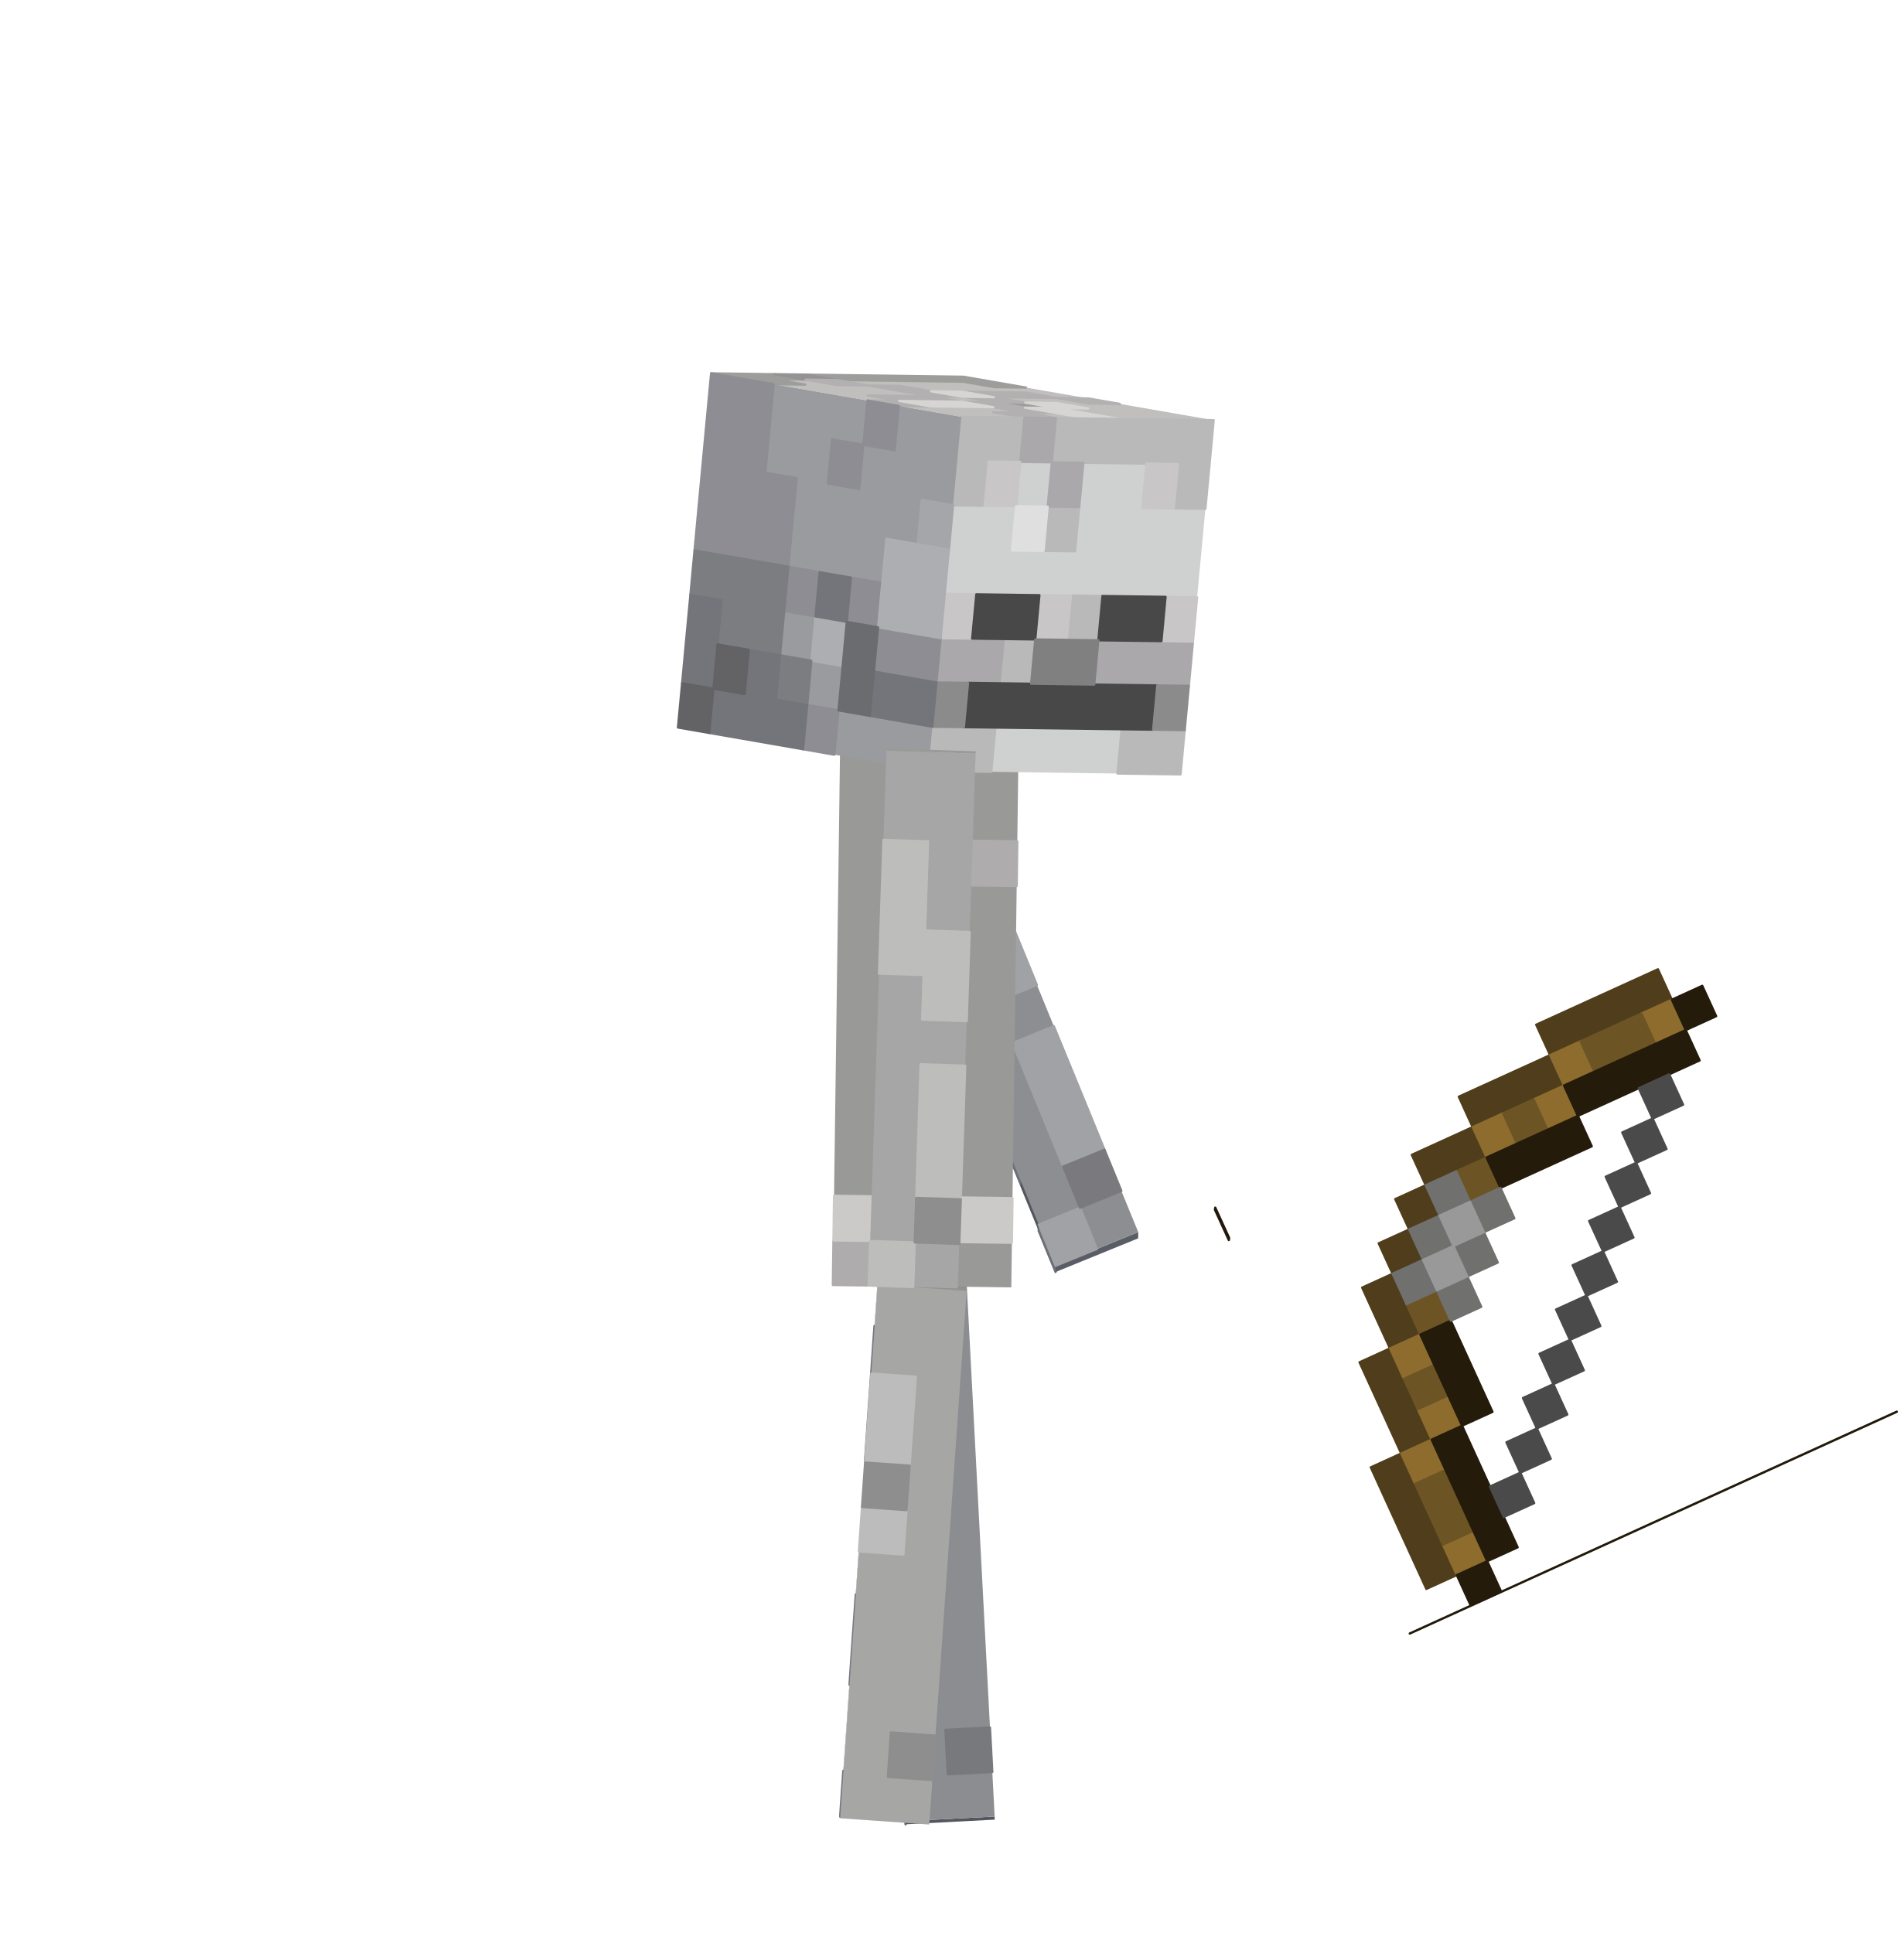
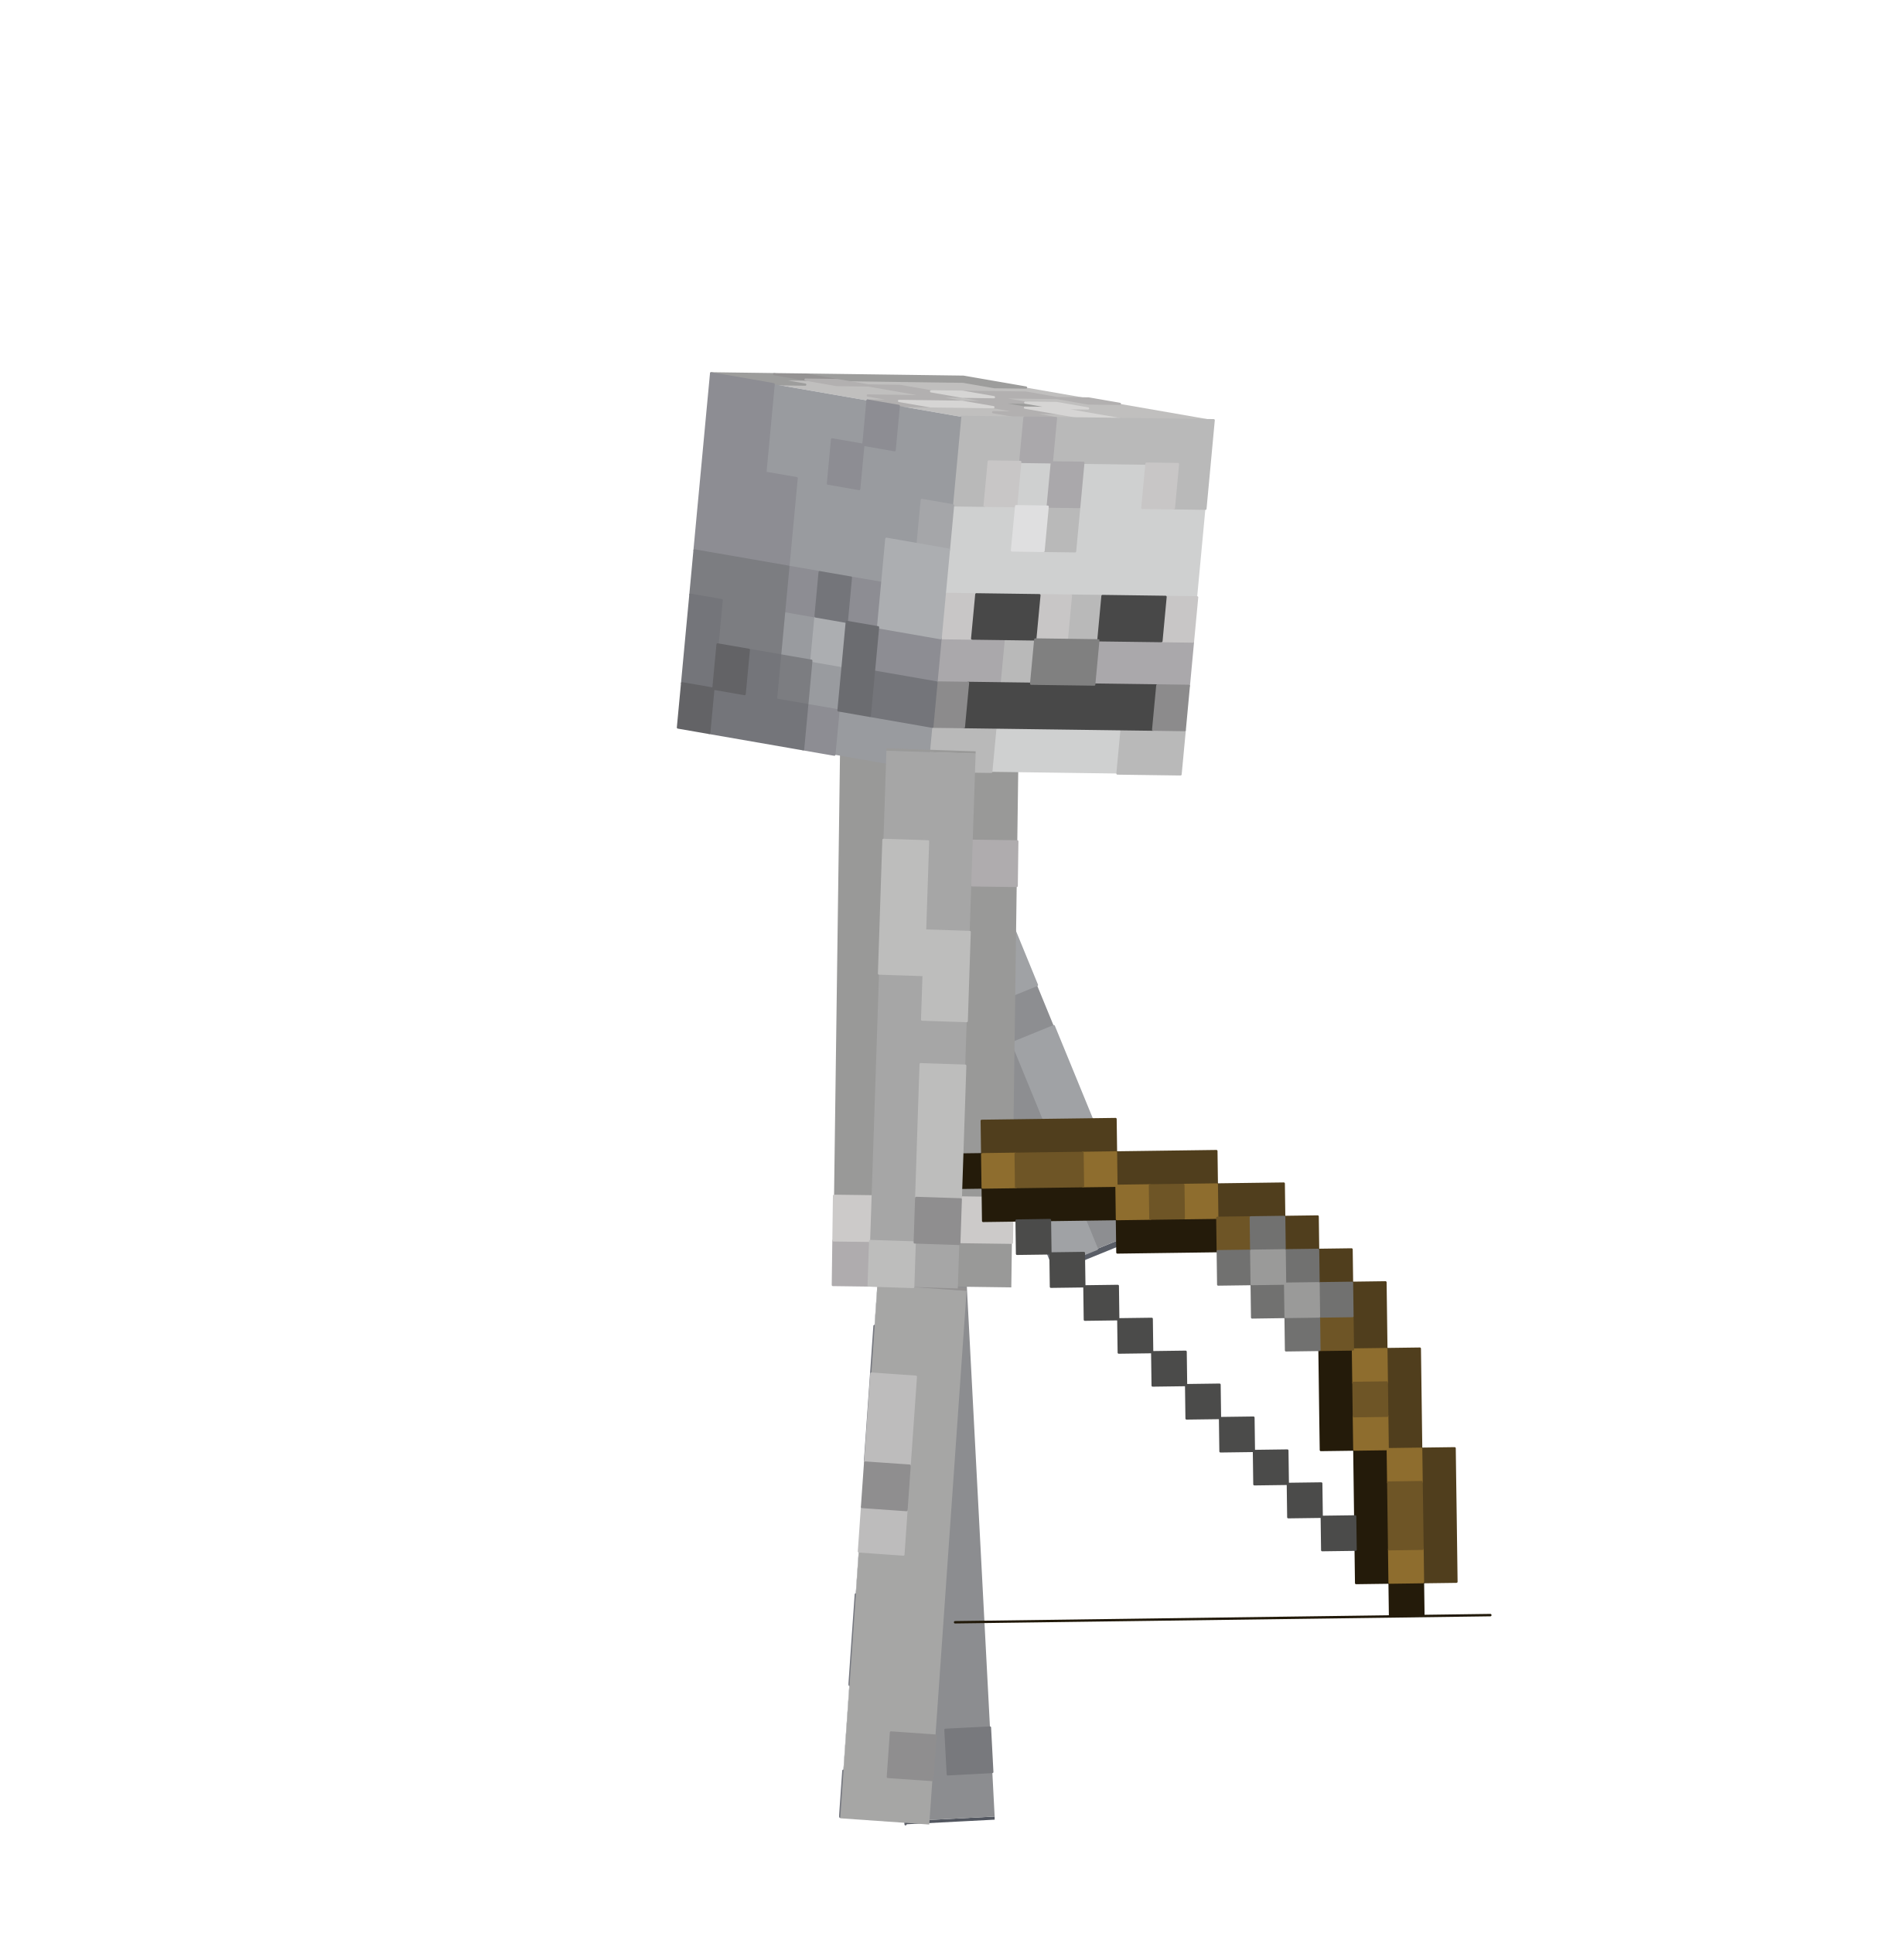
<svg xmlns="http://www.w3.org/2000/svg" viewBox="0 0 512 520" width="512" height="520" role="img" aria-labelledby="draw-4-title">
  <g id="skeleton">
    <g id="arm-left" aria-label="Left arm">
      <g class="face" data-face="back">
        <path fill="#60646d" d="M229.41 209.21L229.43 207.54L283.92 340.51L283.9 342.19Z" />
        <path fill="#6c7179" stroke="#6c7179" stroke-width=".6" stroke-linejoin="round" d="M233.95 220.3L233.96 219.46L238.5 230.54L238.49 231.38ZM238.49 231.38L238.5 230.54L243.04 241.62L243.03 242.46ZM261.21 285.94L261.22 285.11L265.76 296.19L265.75 297.03ZM265.75 297.03L265.76 296.19L270.3 307.27L270.29 308.11ZM270.29 308.11L270.3 307.27L274.84 318.35L274.83 319.19ZM279.36 331.11L279.37 330.27L283.91 341.35L283.9 342.19Z" />
        <path fill="#535760" stroke="#535760" stroke-width=".6" stroke-linejoin="round" d="M252.13 263.78L252.14 262.95L256.68 274.03L256.67 274.86ZM274.83 319.19L274.84 318.35L279.38 329.43L279.37 330.27Z" />
      </g>
      <g class="face" data-face="bottom">
        <path fill="#595d66" d="M306.14 331.45L306.12 333.13L283.9 342.19L283.92 340.51Z" />
      </g>
      <g class="face" data-face="nx">
        <path fill="#8d8e91" d="M229.43 207.54L251.65 198.48L306.14 331.45L283.92 340.51Z" />
        <path fill="#a0a2a5" stroke="#a0a2a5" stroke-width=".6" stroke-linejoin="round" d="M238.51 229.7L249.62 225.17L254.16 236.25L243.06 240.78ZM243.06 240.78L254.16 236.25L258.7 247.34L247.6 251.86ZM247.6 251.86L269.81 242.81L274.35 253.89L252.14 262.95ZM263.25 258.42L274.35 253.89L278.89 264.97L267.79 269.5ZM272.33 280.58L283.43 276.05L287.98 287.13L276.87 291.66ZM276.87 291.66L287.98 287.13L292.52 298.21L281.41 302.74ZM281.41 302.74L292.52 298.21L297.06 309.29L285.95 313.82ZM279.38 329.43L290.49 324.9L295.03 335.98L283.92 340.51Z" />
        <path fill="#7a7a7e" stroke="#7a7a7e" stroke-width=".6" stroke-linejoin="round" d="M285.95 313.82L297.06 309.29L301.6 320.37L290.49 324.9Z" />
      </g>
    </g>
    <g id="leg-left" aria-label="Left leg">
      <g class="face" data-face="back">
        <path fill="#585c64" d="M236.02 347.05L236.02 346.21L243.55 489.92L243.55 490.76Z" />
        <path fill="#646770" stroke="#646770" stroke-width=".6" stroke-linejoin="round" d="M236.64 359.02L236.64 358.6L237.27 370.58L237.27 371ZM237.27 371L237.27 370.58L237.9 382.56L237.9 382.98ZM237.9 382.98L237.9 382.56L238.53 394.53L238.53 394.95ZM240.41 430.46L240.41 430.04L241.04 442.02L241.04 442.44ZM241.04 442.44L241.04 442.02L241.67 454L241.67 454.41ZM242.92 478.79L242.92 478.37L243.55 490.34L243.55 490.76Z" />
      </g>
      <g class="face" data-face="bottom">
        <path fill="#535760" d="M267.52 488.67L267.52 489.51L243.55 490.76L243.55 489.92Z" />
      </g>
      <g class="face" data-face="nx">
        <path fill="#8c8d90" d="M236.02 346.21L259.98 344.95L267.52 488.67L243.55 489.92Z" />
        <path fill="#9fa0a3" stroke="#9fa0a3" stroke-width=".6" stroke-linejoin="round" d="M237.27 370.16L249.26 369.53L249.88 381.51L237.9 382.14ZM237.9 382.14L249.88 381.51L250.51 393.49L238.53 394.11ZM239.16 406.09L251.14 405.46L251.77 417.44L239.78 418.07Z" />
        <path fill="#78797d" stroke="#78797d" stroke-width=".6" stroke-linejoin="round" d="M238.53 394.11L250.51 393.49L251.14 405.46L239.16 406.09ZM254.28 465.34L266.26 464.72L266.89 476.69L254.91 477.32Z" />
      </g>
    </g>
    <g id="torso" aria-label="Torso">
      <g class="face" data-face="nx">
        <path fill="#999998" d="M225.94 201.69L273.93 202.34L272 346.32L224 345.68Z" />
        <path fill="#afacae" stroke="#afacae" stroke-width=".6" stroke-linejoin="round" d="M261.61 226.17L273.61 226.33L273.45 238.33L261.45 238.17ZM224.16 333.68L248.16 334L248 346L224 345.68Z" />
        <path fill="#cccac9" stroke="#cccac9" stroke-width=".6" stroke-linejoin="round" d="M224.32 321.68L272.32 322.32L272.16 334.32L224.16 333.68Z" />
      </g>
    </g>
    <g id="head" aria-label="Head">
      <g class="face" data-face="top">
        <path fill="#c0bfbe" d="M191.26 100.43L259.13 101.34L326.43 113.04L258.56 112.13Z" />
        <path fill="#9d9d9c" stroke="#9d9d9c" stroke-width=".6" stroke-linejoin="round" d="M191.26 100.43L208.23 100.66L216.64 102.12L199.67 101.89ZM216.71 100.77L259.13 101.34L267.54 102.8L225.12 102.23ZM199.67 101.89L208.15 102L216.57 103.47L208.08 103.35ZM259.06 102.69L267.54 102.8L275.96 104.26L267.47 104.15ZM267.26 108.19L275.74 108.31L284.15 109.77L275.67 109.66Z" />
        <path fill="#959393" stroke="#959393" stroke-width=".6" stroke-linejoin="round" d="M208.23 100.66L216.71 100.77L225.12 102.23L216.64 102.12Z" />
        <path fill="#b2b0b0" stroke="#b2b0b0" stroke-width=".6" stroke-linejoin="round" d="M216.64 102.12L225.12 102.23L233.53 103.69L225.05 103.58ZM233.53 103.69L242.02 103.81L250.43 105.27L241.95 105.16ZM241.95 105.16L250.43 105.27L258.84 106.73L250.36 106.62ZM258.92 105.38L275.89 105.61L284.3 107.07L267.33 106.85ZM233.39 106.39L250.36 106.62L258.77 108.08L241.8 107.85ZM258.84 106.73L267.33 106.85L275.74 108.31L267.26 108.19ZM284.3 107.07L292.78 107.19L301.2 108.65L292.71 108.54ZM233.32 107.74L241.8 107.85L250.22 109.31L241.73 109.2ZM258.77 108.08L267.26 108.19L275.67 109.66L267.19 109.54ZM267.19 109.54L275.67 109.66L284.08 111.12L275.6 111ZM267.11 110.89L275.6 111L284.01 112.47L275.53 112.35Z" />
        <path fill="#d6d5d4" stroke="#d6d5d4" stroke-width=".6" stroke-linejoin="round" d="M250.43 105.27L258.92 105.38L267.33 106.85L258.84 106.73ZM241.8 107.85L258.77 108.08L267.19 109.54L250.22 109.31ZM275.74 108.31L284.23 108.42L292.64 109.88L284.15 109.77ZM275.67 109.66L284.15 109.77L292.57 111.23L284.08 111.12ZM284.08 111.12L292.57 111.23L300.98 112.69L292.5 112.58Z" />
      </g>
      <g class="face" data-face="front">
        <path fill="#cfd0d0" d="M258.56 112.13L326.43 113.04L317.52 208.32L249.65 207.41Z" />
        <path fill="#b9b9b9" stroke="#b9b9b9" stroke-width=".6" stroke-linejoin="round" d="M258.56 112.13L275.53 112.35L274.41 124.26L257.44 124.04ZM284.01 112.47L326.43 113.04L325.32 124.95L282.9 124.38ZM257.44 124.04L265.93 124.15L264.81 136.06L256.33 135.95ZM316.83 124.83L325.32 124.95L324.21 136.86L315.72 136.74ZM281.78 136.29L290.27 136.4L289.15 148.31L280.67 148.2ZM288.04 160.22L296.52 160.33L295.41 172.25L286.93 172.13ZM269.96 171.9L278.44 172.02L277.33 183.93L268.84 183.81ZM250.76 195.5L267.73 195.72L266.61 207.63L249.65 207.41ZM301.67 196.18L318.64 196.41L317.52 208.32L300.55 208.09Z" />
        <path fill="#aaa8ab" stroke="#aaa8ab" stroke-width=".6" stroke-linejoin="round" d="M275.53 112.35L284.01 112.47L282.9 124.38L274.41 124.26ZM282.9 124.38L291.38 124.49L290.27 136.4L281.78 136.29ZM252.99 171.68L269.96 171.9L268.84 183.81L251.87 183.59ZM295.41 172.25L320.86 172.59L319.75 184.5L294.3 184.16Z" />
        <path fill="#c8c6c6" stroke="#c8c6c6" stroke-width=".6" stroke-linejoin="round" d="M265.93 124.15L274.41 124.26L273.3 136.17L264.81 136.06ZM308.35 124.72L316.83 124.83L315.72 136.74L307.24 136.63ZM254.1 159.77L262.59 159.88L261.47 171.79L252.99 171.68ZM279.56 160.11L288.04 160.22L286.93 172.13L278.44 172.02ZM313.49 160.56L321.98 160.68L320.86 172.59L312.38 172.47Z" />
        <path fill="#dfdfe0" stroke="#dfdfe0" stroke-width=".6" stroke-linejoin="round" d="M273.3 136.17L281.78 136.29L280.67 148.2L272.18 148.08Z" />
        <path fill="#484848" stroke="#484848" stroke-width=".6" stroke-linejoin="round" d="M262.59 159.88L279.56 160.11L278.44 172.02L261.47 171.79ZM296.52 160.33L313.49 160.56L312.38 172.47L295.41 172.25ZM260.36 183.7L311.27 184.38L310.15 196.29L259.24 195.61Z" />
        <path fill="#808080" stroke="#808080" stroke-width=".6" stroke-linejoin="round" d="M278.44 172.02L295.41 172.25L294.3 184.16L277.33 183.93Z" />
        <path fill="#8c8b8c" stroke="#8c8b8c" stroke-width=".6" stroke-linejoin="round" d="M251.87 183.59L260.36 183.7L259.24 195.61L250.76 195.5ZM311.27 184.38L319.75 184.5L318.64 196.41L310.15 196.29Z" />
      </g>
      <g class="face" data-face="nx">
        <path fill="#999b9f" d="M191.26 100.43L258.56 112.13L249.65 207.41L182.34 195.71Z" />
        <path fill="#8d8d93" stroke="#8d8d93" stroke-width=".6" stroke-linejoin="round" d="M191.26 100.43L208.08 103.35L206.97 115.26L190.14 112.34ZM233.32 107.74L241.73 109.2L240.62 121.11L232.21 119.65ZM190.14 112.34L206.97 115.26L205.85 127.17L189.03 124.25ZM223.79 118.19L232.21 119.65L231.09 131.56L222.68 130.1ZM189.03 124.25L214.27 128.63L213.15 140.54L187.91 136.16ZM187.91 136.16L213.15 140.54L212.04 152.45L186.8 148.07ZM212.04 152.45L220.45 153.92L219.34 165.83L210.92 164.37ZM228.86 155.38L237.28 156.84L236.16 168.75L227.75 167.29ZM236.16 168.75L252.99 171.68L251.87 183.59L235.05 180.66ZM217.11 189.65L225.52 191.11L224.41 203.02L216 201.56Z" />
        <path fill="#a5a6a9" stroke="#a5a6a9" stroke-width=".6" stroke-linejoin="round" d="M247.92 134.48L256.33 135.95L255.22 147.86L246.8 146.39Z" />
        <path fill="#acaeb1" stroke="#acaeb1" stroke-width=".6" stroke-linejoin="round" d="M238.39 144.93L255.22 147.86L254.1 159.77L237.28 156.84ZM237.28 156.84L254.1 159.77L252.99 171.68L236.16 168.75ZM219.34 165.83L227.75 167.29L226.64 179.2L218.22 177.74Z" />
        <path fill="#7c7d81" stroke="#7c7d81" stroke-width=".6" stroke-linejoin="round" d="M186.8 148.07L212.04 152.45L210.92 164.37L185.69 159.98ZM194.1 161.44L210.92 164.37L209.81 176.28L192.99 173.35ZM209.81 176.28L218.22 177.74L217.11 189.65L208.7 188.19Z" />
        <path fill="#74757a" stroke="#74757a" stroke-width=".6" stroke-linejoin="round" d="M220.45 153.92L228.86 155.38L227.75 167.29L219.34 165.83ZM185.69 159.98L194.1 161.44L192.99 173.35L184.57 171.89ZM184.57 171.89L192.99 173.35L191.87 185.26L183.46 183.8ZM201.4 174.81L209.81 176.28L208.7 188.19L200.28 186.72ZM235.05 180.66L251.87 183.59L250.76 195.5L233.93 192.57ZM191.87 185.26L217.11 189.65L216 201.56L190.76 197.17Z" />
        <path fill="#6b6c70" stroke="#6b6c70" stroke-width=".6" stroke-linejoin="round" d="M227.75 167.29L236.16 168.75L235.05 180.66L226.64 179.2ZM226.64 179.2L235.05 180.66L233.93 192.57L225.52 191.11Z" />
        <path fill="#636366" stroke="#636366" stroke-width=".6" stroke-linejoin="round" d="M192.99 173.35L201.4 174.81L200.28 186.72L191.87 185.26ZM183.46 183.8L191.87 185.26L190.76 197.17L182.34 195.71Z" />
      </g>
    </g>
    <g id="leg-right" aria-label="Right leg">
      <g class="face" data-face="back">
        <path fill="#686b71" d="M236.03 344.74L236.03 345.58L225.98 489.14L225.98 488.31Z" />
        <path fill="#767880" stroke="#767880" stroke-width=".6" stroke-linejoin="round" d="M235.19 356.71L235.19 357.13L234.36 369.09L234.36 368.67ZM234.36 368.67L234.36 369.09L233.52 381.05L233.52 380.64ZM233.52 380.64L233.52 381.05L232.68 393.02L232.68 392.6ZM230.17 428.91L230.17 429.33L229.33 441.29L229.33 440.87ZM229.33 440.87L229.33 441.29L228.5 453.25L228.5 452.83ZM226.82 476.34L226.82 476.76L225.98 488.73L225.98 488.31Z" />
      </g>
      <g class="face" data-face="top">
        <path fill="#939191" d="M236.03 345.58L236.03 344.74L259.97 346.42L259.97 347.26Z" />
      </g>
      <g class="face" data-face="nx">
        <path fill="#a6a6a5" d="M236.03 345.58L259.97 347.26L249.93 490.82L225.98 489.14Z" />
        <path fill="#bdbcbc" stroke="#bdbcbc" stroke-width=".6" stroke-linejoin="round" d="M234.36 369.51L246.33 370.35L245.49 382.31L233.52 381.47ZM233.52 381.47L245.49 382.31L244.65 394.27L232.68 393.44ZM231.84 405.4L243.81 406.24L242.98 418.2L231.01 417.36Z" />
        <path fill="#8f8e8f" stroke="#8f8e8f" stroke-width=".6" stroke-linejoin="round" d="M232.68 393.44L244.65 394.27L243.81 406.24L231.84 405.4ZM239.63 466.05L251.6 466.89L250.76 478.85L238.79 478.02Z" />
      </g>
    </g>
    <g id="held-bow" aria-label="Bow">
-       <g class="face" data-face="back">
-         <path fill="#211909" stroke="#211909" stroke-width=".6" stroke-linejoin="round" d="M326.76 325.41L326.85 324.86L330.59 333.03L330.5 333.59Z" />
+       <g class="face" data-face="front">
+         <path fill="#211809" stroke="#211809" stroke-width=".6" stroke-linejoin="round" d="M255.15 311.36L255.16 310.61L255.29 319.59L255.28 320.34Z" />
      </g>
      <g class="face" data-face="bottom">
-         <path fill="#211909" stroke="#211909" stroke-width=".6" stroke-linejoin="round" d="M510.16 379.75L510.15 379.79L379.16 439.45L379.17 439.42Z" />
+         <path fill="#211909" stroke="#211909" stroke-width=".6" stroke-linejoin="round" d="M256.86 436.43L256.86 436.39L400.85 434.46L400.85 434.51Z" />
      </g>
-       <g class="face" data-face="nx">
-         <path fill="#4f3d1c" stroke="#4f3d1c" stroke-width=".6" stroke-linejoin="round" d="M413.17 275.66L445.92 260.74L449.66 268.92L416.91 283.84ZM392.35 295.02L416.91 283.84L420.65 292.01L396.08 303.2ZM379.71 310.66L396.08 303.2L399.82 311.38L383.45 318.84ZM375.26 322.57L383.45 318.84L387.19 327.02L379 330.74ZM370.81 334.47L379 330.74L382.74 338.92L374.55 342.65ZM366.36 346.38L374.55 342.65L378.29 350.83L370.1 354.56ZM370.1 354.56L378.29 350.83L382.02 359.01L373.84 362.74ZM365.65 366.47L373.84 362.74L377.58 370.92L369.39 374.64ZM369.39 374.64L377.58 370.92L381.31 379.09L373.13 382.82ZM373.13 382.82L381.31 379.09L385.05 387.27L376.86 391ZM368.68 394.73L376.86 391L380.6 399.18L372.41 402.91ZM372.41 402.91L380.6 399.18L384.34 407.36L376.15 411.09ZM376.15 411.09L384.34 407.36L388.08 415.54L379.89 419.26ZM379.89 419.26L388.08 415.54L391.81 423.71L383.63 427.44Z" />
-         <path fill="#8d6c2e" stroke="#8d6c2e" stroke-width=".6" stroke-linejoin="round" d="M416.91 283.84L425.1 280.11L428.83 288.28L420.65 292.01ZM441.47 272.65L449.66 268.92L453.39 277.1L445.21 280.83ZM396.08 303.2L404.27 299.47L408.01 307.65L399.82 311.38ZM412.46 295.74L420.65 292.01L424.38 300.19L416.2 303.92ZM373.84 362.74L382.02 359.01L385.76 367.19L377.58 370.92ZM381.31 379.09L389.5 375.36L393.24 383.54L385.05 387.27ZM376.86 391L385.05 387.27L388.79 395.45L380.6 399.18ZM388.08 415.54L396.26 411.81L400 419.98L391.81 423.71Z" />
-         <path fill="#6d5425" stroke="#6d5425" stroke-width=".6" stroke-linejoin="round" d="M425.1 280.11L441.47 272.65L445.21 280.83L428.83 288.28ZM404.27 299.47L412.46 295.74L416.2 303.92L408.01 307.65ZM391.64 315.11L399.82 311.38L403.56 319.56L395.37 323.29ZM378.29 350.83L386.47 347.1L390.21 355.28L382.02 359.01ZM377.58 370.92L385.76 367.19L389.5 375.36L381.31 379.09ZM380.6 399.18L388.79 395.45L392.53 403.63L384.34 407.36ZM384.34 407.36L392.53 403.63L396.26 411.81L388.08 415.54Z" />
-         <path fill="#241b0a" stroke="#241b0a" stroke-width=".6" stroke-linejoin="round" d="M449.66 268.92L457.84 265.19L461.58 273.37L453.39 277.1ZM420.65 292.01L453.39 277.1L457.13 285.27L424.38 300.19ZM399.82 311.38L424.38 300.19L428.12 308.37L403.56 319.56ZM382.02 359.01L390.21 355.28L393.95 363.46L385.76 367.19ZM385.76 367.19L393.95 363.46L397.69 371.64L389.5 375.36ZM389.5 375.36L397.69 371.64L401.42 379.81L393.24 383.54ZM385.05 387.27L393.24 383.54L396.97 391.72L388.79 395.45ZM388.79 395.45L396.97 391.72L400.71 399.9L392.53 403.63ZM392.53 403.63L400.71 399.9L404.45 408.08L396.26 411.81ZM396.26 411.81L404.45 408.08L408.19 416.25L400 419.98ZM391.81 423.71L400 419.98L403.74 428.16L395.55 431.89Z" />
-         <path fill="#70706f" stroke="#70706f" stroke-width=".6" stroke-linejoin="round" d="M383.45 318.84L391.64 315.11L395.37 323.29L387.19 327.02ZM379 330.74L387.19 327.02L390.92 335.19L382.74 338.92ZM395.37 323.29L403.56 319.56L407.3 327.74L399.11 331.46ZM374.55 342.65L382.74 338.92L386.47 347.1L378.29 350.83ZM390.92 335.19L399.11 331.46L402.85 339.64L394.66 343.37ZM386.47 347.1L394.66 343.37L398.4 351.55L390.21 355.28Z" />
-         <path fill="#4b4a4a" stroke="#4b4a4a" stroke-width=".6" stroke-linejoin="round" d="M440.76 292.73L448.94 289L452.68 297.18L444.49 300.91ZM436.31 304.64L444.49 300.91L448.23 309.09L440.05 312.82ZM431.86 316.55L440.05 312.82L443.78 321L435.6 324.73ZM427.41 328.46L435.6 324.73L439.33 332.9L431.15 336.63ZM422.96 340.36L431.15 336.63L434.88 344.81L426.7 348.54ZM418.51 352.27L426.7 348.54L430.43 356.72L422.25 360.45ZM414.06 364.18L422.25 360.45L425.98 368.63L417.8 372.35ZM409.61 376.08L417.8 372.35L421.54 380.53L413.35 384.26ZM405.16 387.99L413.35 384.26L417.09 392.44L408.9 396.17ZM400.71 399.9L408.9 396.17L412.64 404.35L404.45 408.08Z" />
-         <path fill="#9a9999" stroke="#9a9999" stroke-width=".6" stroke-linejoin="round" d="M387.19 327.02L395.37 323.29L399.11 331.46L390.92 335.19ZM382.74 338.92L390.92 335.19L394.66 343.37L386.47 347.1Z" />
+       <g class="face" data-face="px">
+         <path fill="#503e1d" stroke="#503e1d" stroke-width=".6" stroke-linejoin="round" d="M264.04 301.51L300.04 301.03L300.16 310.01L264.16 310.49ZM300.16 310.01L327.16 309.65L327.28 318.63L300.28 318.99ZM327.28 318.63L345.28 318.39L345.4 327.36L327.4 327.6ZM345.4 327.36L354.4 327.24L354.52 336.22L345.52 336.34ZM354.52 336.22L363.52 336.1L363.64 345.08L354.64 345.2ZM363.64 345.08L372.64 344.96L372.76 353.93L363.76 354.05ZM363.76 354.05L372.76 353.93L372.88 362.91L363.88 363.03ZM372.88 362.91L381.88 362.79L382 371.77L373 371.89ZM373 371.89L382 371.77L382.12 380.75L373.12 380.87ZM373.12 380.87L382.12 380.75L382.24 389.72L373.24 389.84ZM382.24 389.72L391.24 389.6L391.36 398.58L382.36 398.7ZM382.36 398.7L391.36 398.58L391.49 407.56L382.49 407.68ZM382.49 407.68L391.49 407.56L391.61 416.53L382.61 416.65ZM382.61 416.65L391.61 416.53L391.73 425.51L382.73 425.63Z" />
+         <path fill="#241b0a" stroke="#241b0a" stroke-width=".6" stroke-linejoin="round" d="M255.16 310.61L264.16 310.49L264.29 319.47L255.29 319.59ZM264.29 319.47L300.28 318.99L300.4 327.96L264.41 328.45ZM300.4 327.96L327.4 327.6L327.52 336.58L300.52 336.94ZM354.88 363.15L363.88 363.03L364 372.01L355 372.13ZM355 372.13L364 372.01L364.12 380.99L355.12 381.11ZM355.12 381.11L364.12 380.99L364.25 389.96L355.25 390.08ZM364.25 389.96L373.24 389.84L373.37 398.82L364.37 398.94ZM364.37 398.94L373.37 398.82L373.49 407.8L364.49 407.92ZM364.49 407.92L373.49 407.8L373.61 416.77L364.61 416.9ZM364.61 416.9L373.61 416.77L373.73 425.75L364.73 425.87ZM373.73 425.75L382.73 425.63L382.85 434.61L373.85 434.73Z" />
+         <path fill="#8e6d2e" stroke="#8e6d2e" stroke-width=".6" stroke-linejoin="round" d="M264.16 310.49L273.16 310.37L273.28 319.35L264.29 319.47ZM291.16 310.13L300.16 310.01L300.28 318.99L291.28 319.11ZM300.28 318.99L309.28 318.87L309.4 327.84L300.4 327.96ZM318.28 318.75L327.28 318.63L327.4 327.6L318.4 327.72ZM363.88 363.03L372.88 362.91L373 371.89L364 372.01ZM364.12 380.99L373.12 380.87L373.24 389.84L364.25 389.96ZM373.24 389.84L382.24 389.72L382.36 398.7L373.37 398.82ZM373.61 416.77L382.61 416.65L382.73 425.63L373.73 425.75Z" />
+         <path fill="#6e5526" stroke="#6e5526" stroke-width=".6" stroke-linejoin="round" d="M273.16 310.37L291.16 310.13L291.28 319.11L273.28 319.35ZM309.28 318.87L318.28 318.75L318.4 327.72L309.4 327.84ZM327.4 327.6L336.4 327.48L336.52 336.46L327.52 336.58ZM354.76 354.17L363.76 354.05L363.88 363.03L354.88 363.15ZM364 372.01L373 371.89L373.12 380.87L364.12 380.99ZM373.37 398.82L382.36 398.7L382.49 407.68L373.49 407.8ZM373.49 407.8L382.49 407.68L382.61 416.65L373.61 416.77Z" />
+         <path fill="#4b4b4a" stroke="#4b4b4a" stroke-width=".6" stroke-linejoin="round" d="M273.41 328.33L282.4 328.2L282.53 337.18L273.53 337.3ZM282.53 337.18L291.52 337.06L291.65 346.04L282.65 346.16ZM291.65 346.04L300.65 345.92L300.77 354.9L291.77 355.02ZM300.77 354.9L309.77 354.78L309.89 363.75L300.89 363.87ZM309.89 363.75L318.89 363.63L319.01 372.61L310.01 372.73ZM319.01 372.61L328.01 372.49L328.13 381.47L319.13 381.59ZM328.13 381.47L337.13 381.35L337.25 390.32L328.25 390.44ZM337.25 390.32L346.25 390.2L346.37 399.18L337.37 399.3ZM346.37 399.18L355.37 399.06L355.49 408.04L346.49 408.16ZM355.49 408.04L364.49 407.92L364.61 416.9L355.61 417.02Z" />
+         <path fill="#717170" stroke="#717170" stroke-width=".6" stroke-linejoin="round" d="M336.4 327.48L345.4 327.36L345.52 336.34L336.52 336.46ZM327.52 336.58L336.52 336.46L336.64 345.44L327.64 345.56ZM345.52 336.34L354.52 336.22L354.64 345.2L345.64 345.32ZM336.64 345.44L345.64 345.32L345.76 354.29L336.76 354.42ZM354.64 345.2L363.64 345.08L363.76 354.05L354.76 354.17ZM345.76 354.29L354.76 354.17L354.88 363.15L345.88 363.27Z" />
+         <path fill="#9a9a99" stroke="#9a9a99" stroke-width=".6" stroke-linejoin="round" d="M336.52 336.46L345.52 336.34L345.64 345.32L336.64 345.44ZM345.64 345.32L354.64 345.2L354.76 354.17L345.76 354.29Z" />
      </g>
    </g>
    <g id="arm-right" aria-label="Right arm">
      <g class="face" data-face="top">
        <path fill="#9a9a99" d="M238.41 201.96L238.42 201.31L262.41 202.11L262.4 202.75Z" />
      </g>
      <g class="face" data-face="nx">
        <path fill="#a6a6a6" d="M238.41 201.96L262.4 202.75L257.61 346.62L233.63 345.82Z" />
        <path fill="#bdbdbc" stroke="#bdbdbc" stroke-width=".6" stroke-linejoin="round" d="M237.61 225.93L249.61 226.33L249.21 238.32L237.21 237.92ZM237.21 237.92L249.21 238.32L248.81 250.31L236.82 249.91ZM236.82 249.91L260.8 250.71L260.4 262.7L236.42 261.9ZM248.41 262.3L260.4 262.7L260.01 274.69L248.01 274.29ZM247.61 286.28L259.61 286.68L259.21 298.67L247.21 298.27ZM247.21 298.27L259.21 298.67L258.81 310.65L246.82 310.26ZM246.82 310.26L258.81 310.65L258.41 322.64L246.42 322.25ZM234.03 333.84L246.02 334.23L245.62 346.22L233.63 345.82Z" />
        <path fill="#8f8e8f" stroke="#8f8e8f" stroke-width=".6" stroke-linejoin="round" d="M246.42 322.25L258.41 322.64L258.01 334.63L246.02 334.23Z" />
      </g>
    </g>
  </g>
</svg>
